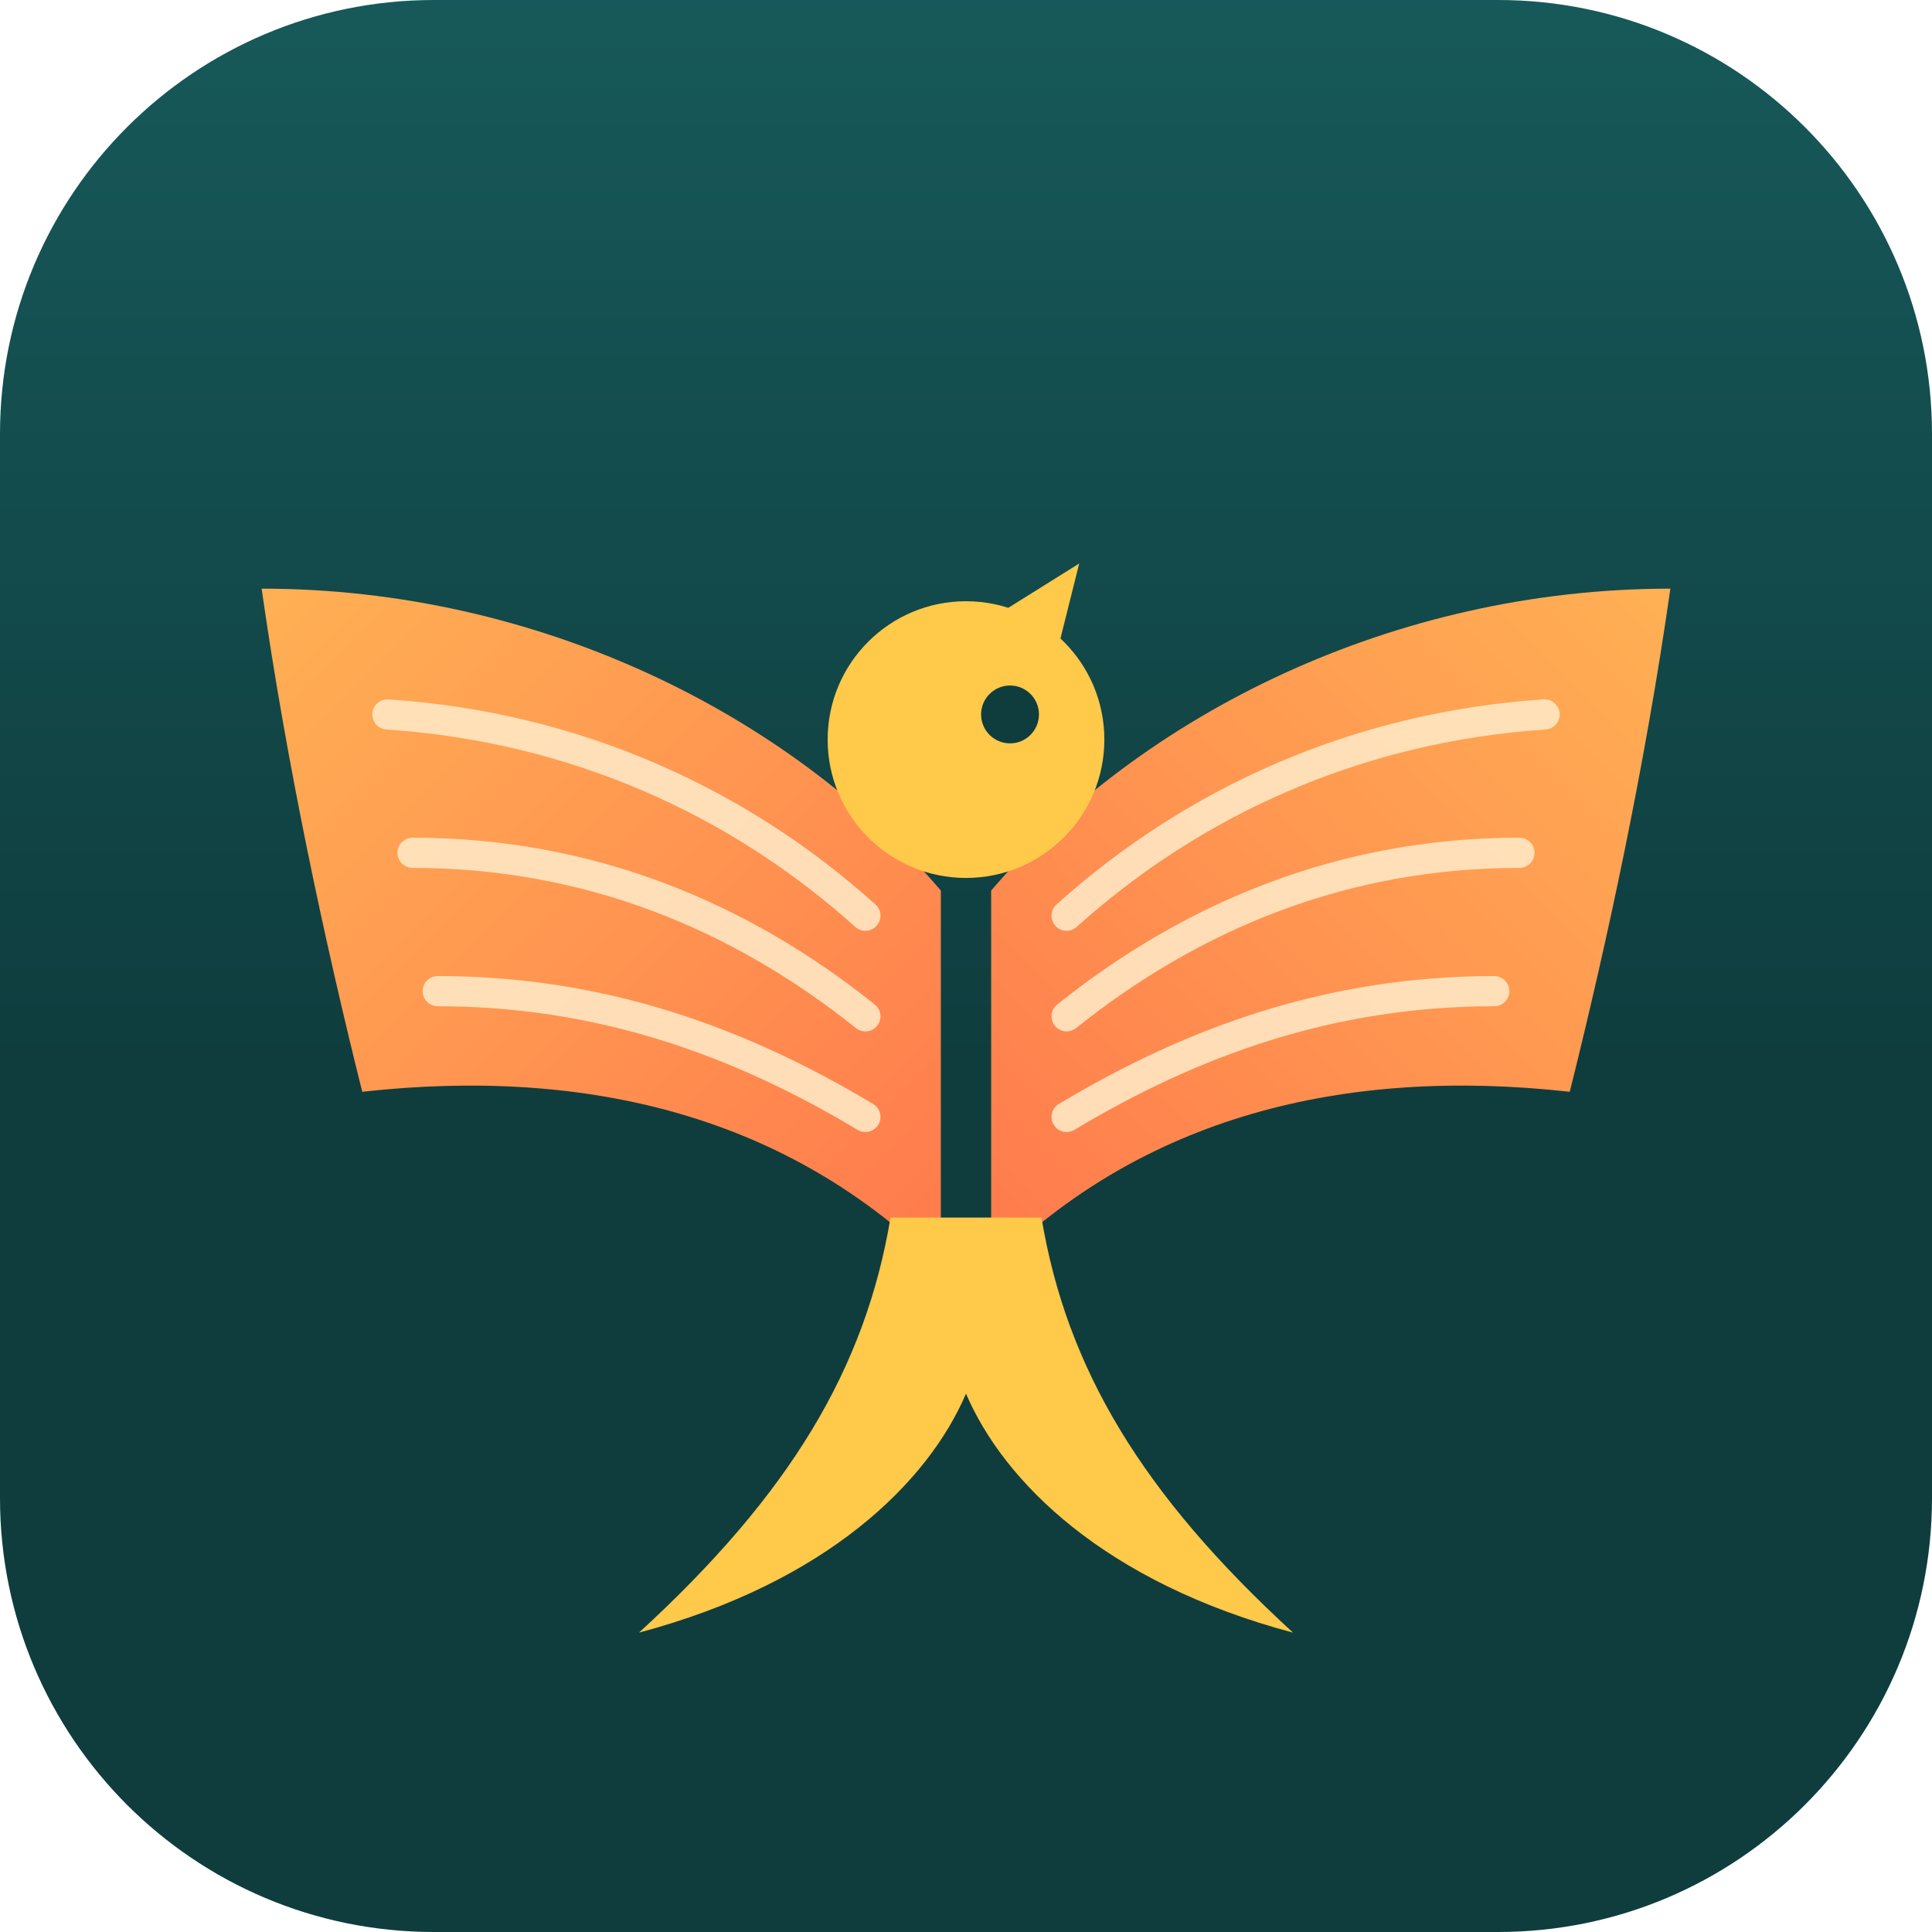
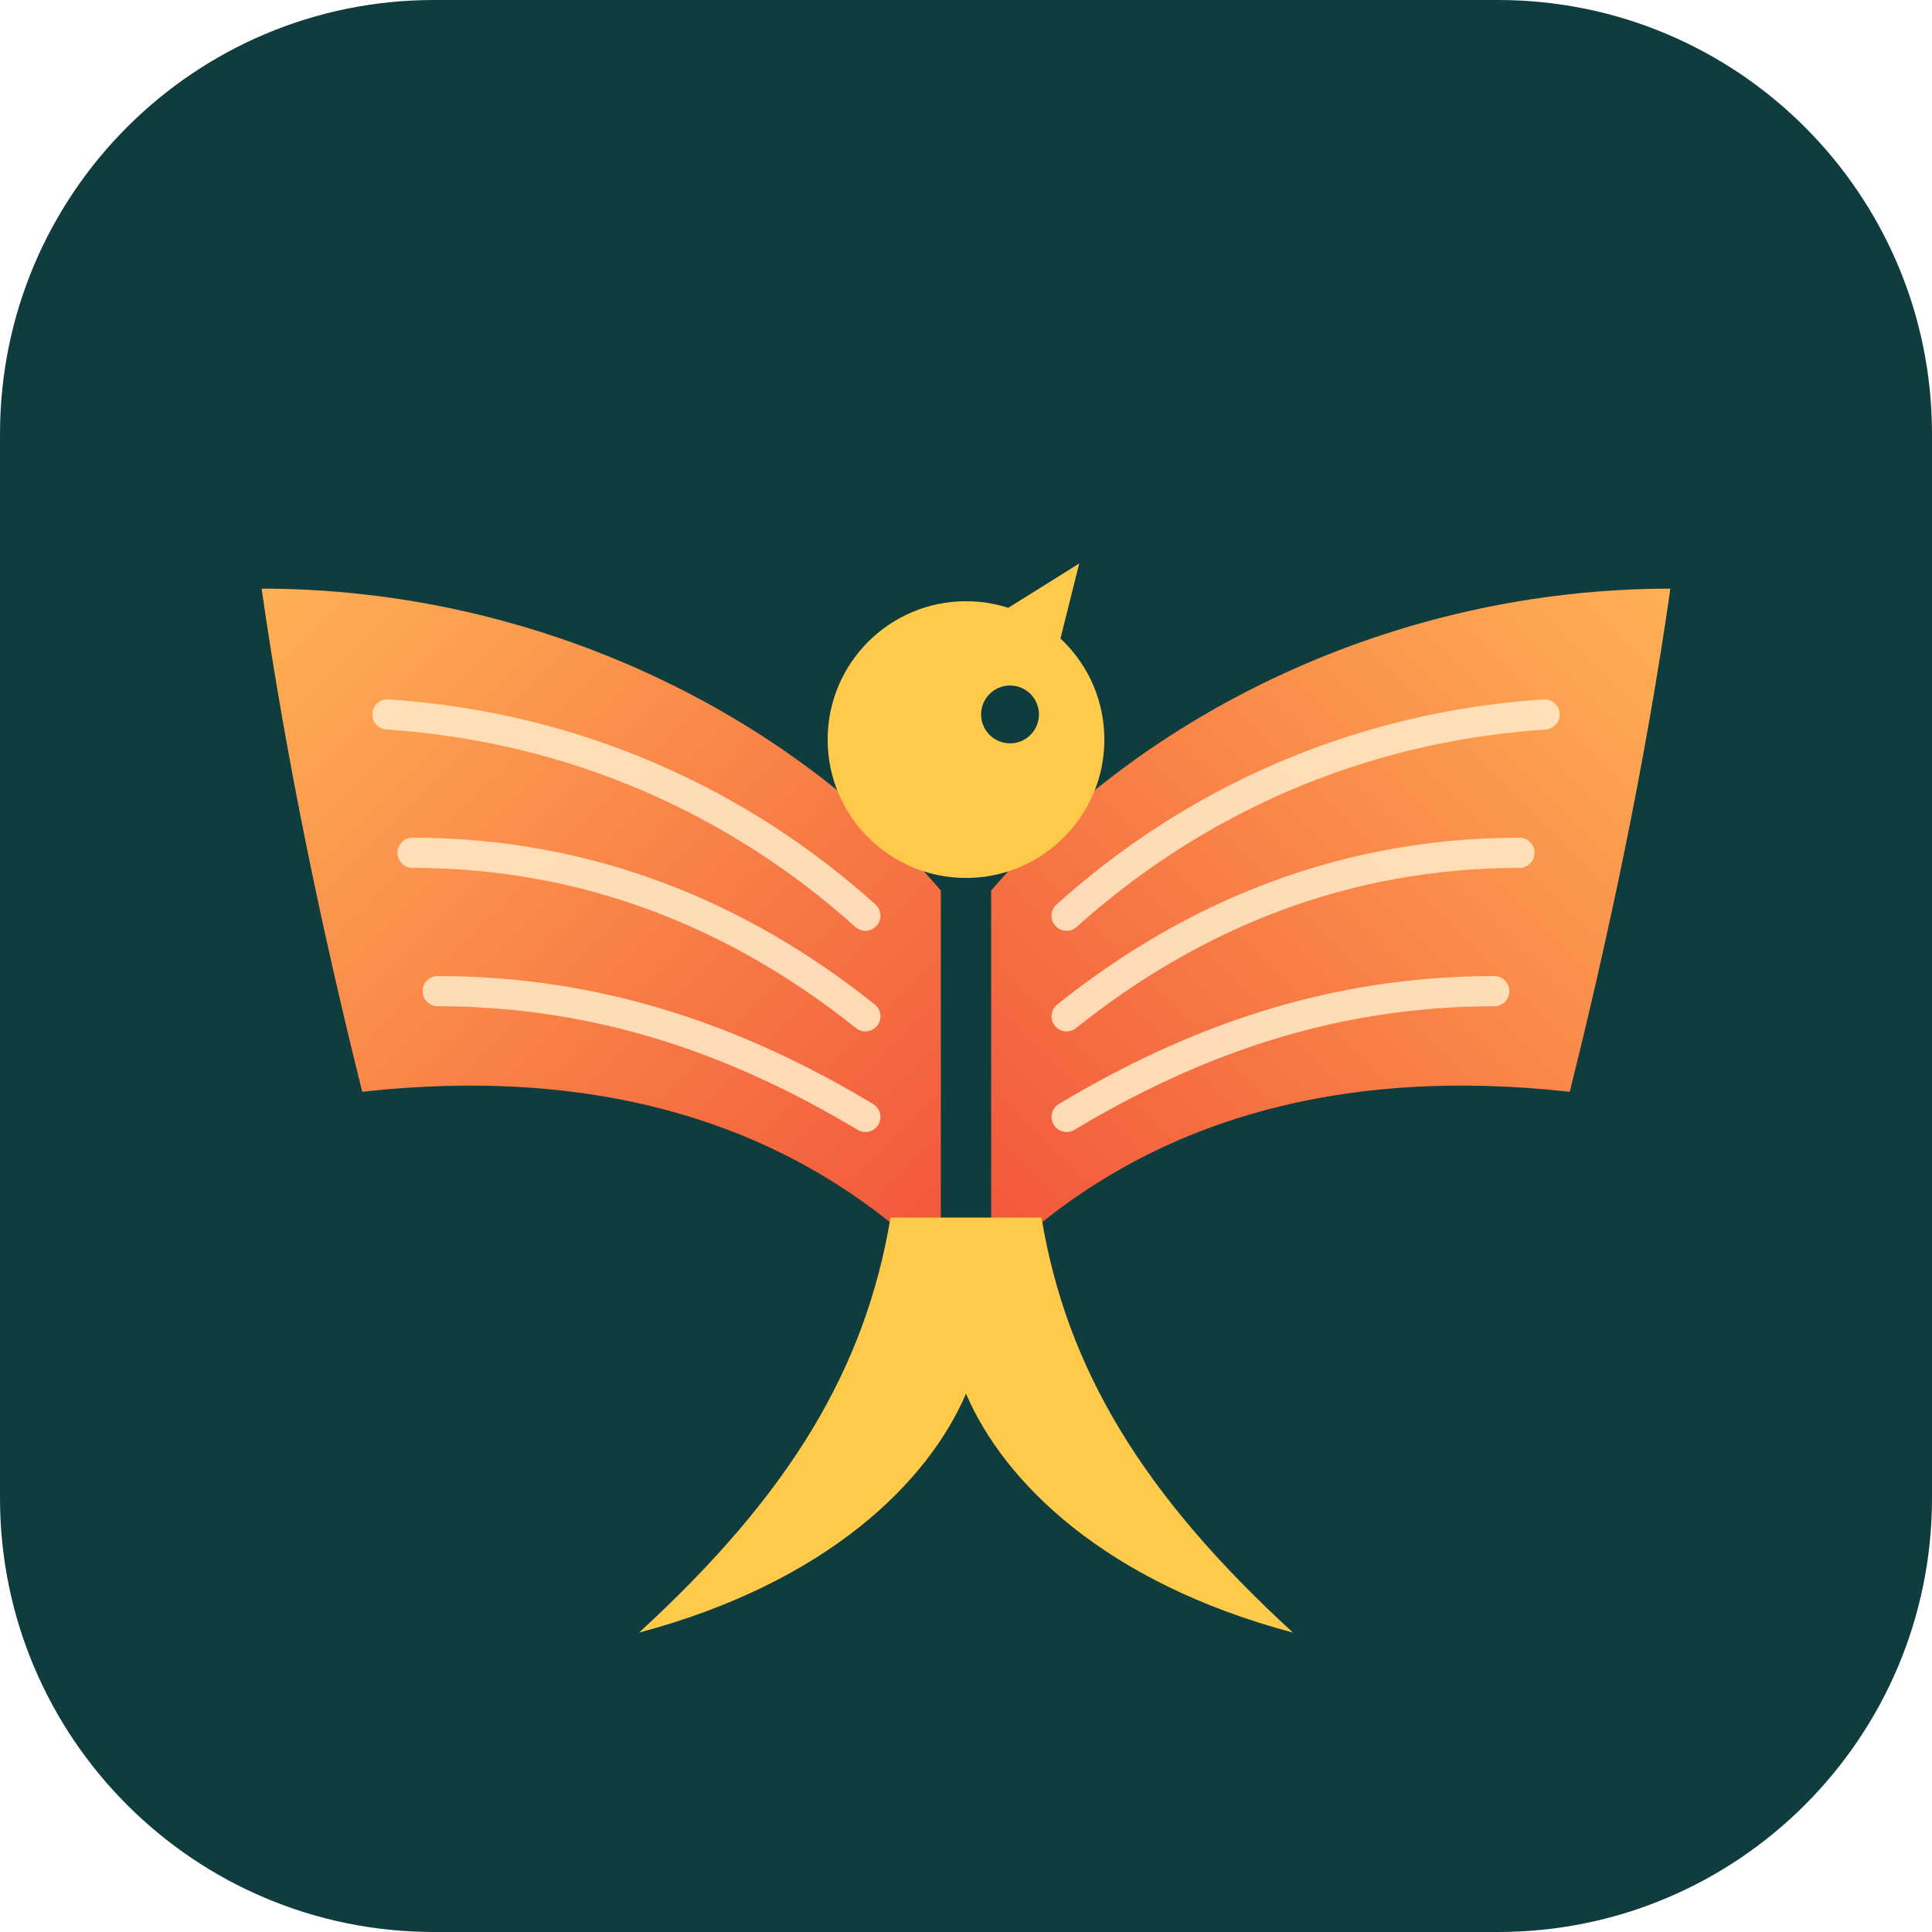
<svg xmlns="http://www.w3.org/2000/svg" viewBox="0 0 1024 1024" width="1024" height="1024">
  <defs>
-     <linearGradient id="bg" x1="0" y1="0" x2="0" y2="1">
-       <stop offset="0" stop-color="#17595A" />
-       <stop offset="0.55" stop-color="#0F3D3E" />
-     </linearGradient>
    <linearGradient id="pg" x1="0" y1="0" x2="1" y2="1">
      <stop offset="0" stop-color="#FFB054" />
-       <stop offset="1" stop-color="#FF7A4D" />
+       <stop offset="1" stop-color="#F2553B" />
    </linearGradient>
    <linearGradient id="pg2" x1="1" y1="0" x2="0" y2="1">
      <stop offset="0" stop-color="#FFB054" />
-       <stop offset="1" stop-color="#FF7A4D" />
+       <stop offset="1" stop-color="#F2553B" />
    </linearGradient>
  </defs>
-   <rect width="1024" height="1024" rx="230" ry="230" fill="url(#bg)" />
+   <rect width="1024" height="1024" rx="230" ry="230" fill="#0F3D3E" />
  <svg x="112" y="112" width="800" height="800" viewBox="0 0 120 120">
    <path d="M58 54 C46 40 26 30 4 30 C6 44 9 58 12 70 C30 68 46 72 58 84 Z" fill="url(#pg)" />
    <path d="M62 54 C74 40 94 30 116 30 C114 44 111 58 108 70 C90 68 74 72 62 84 Z" fill="url(#pg2)" />
    <path d="M52 56 C42 47 29 41 14 40 M52 64 C42 56 30 51 16 51 M52 72 C42 66 31 62 18 62 M68 56 C78 47 91 41 106 40 M68 64 C78 56 90 51 104 51 M68 72 C78 66 89 62 102 62" stroke="#FFE7C2" stroke-width="2.4" fill="none" stroke-linecap="round" opacity=".9" />
    <path d="M54 80 C52 92 46 102 34 113 C49 109 57 101 60 94 C63 101 71 109 86 113 C74 102 68 92 66 80 Z" fill="#FFC94A" />
    <circle cx="60" cy="42" r="11" fill="#FFC94A" />
    <path d="M61 33 l8 -5 l-2 8 Z" fill="#FFC94A" />
    <circle cx="63.5" cy="40" r="2.3" fill="#0F3D3E" />
  </svg>
</svg>
